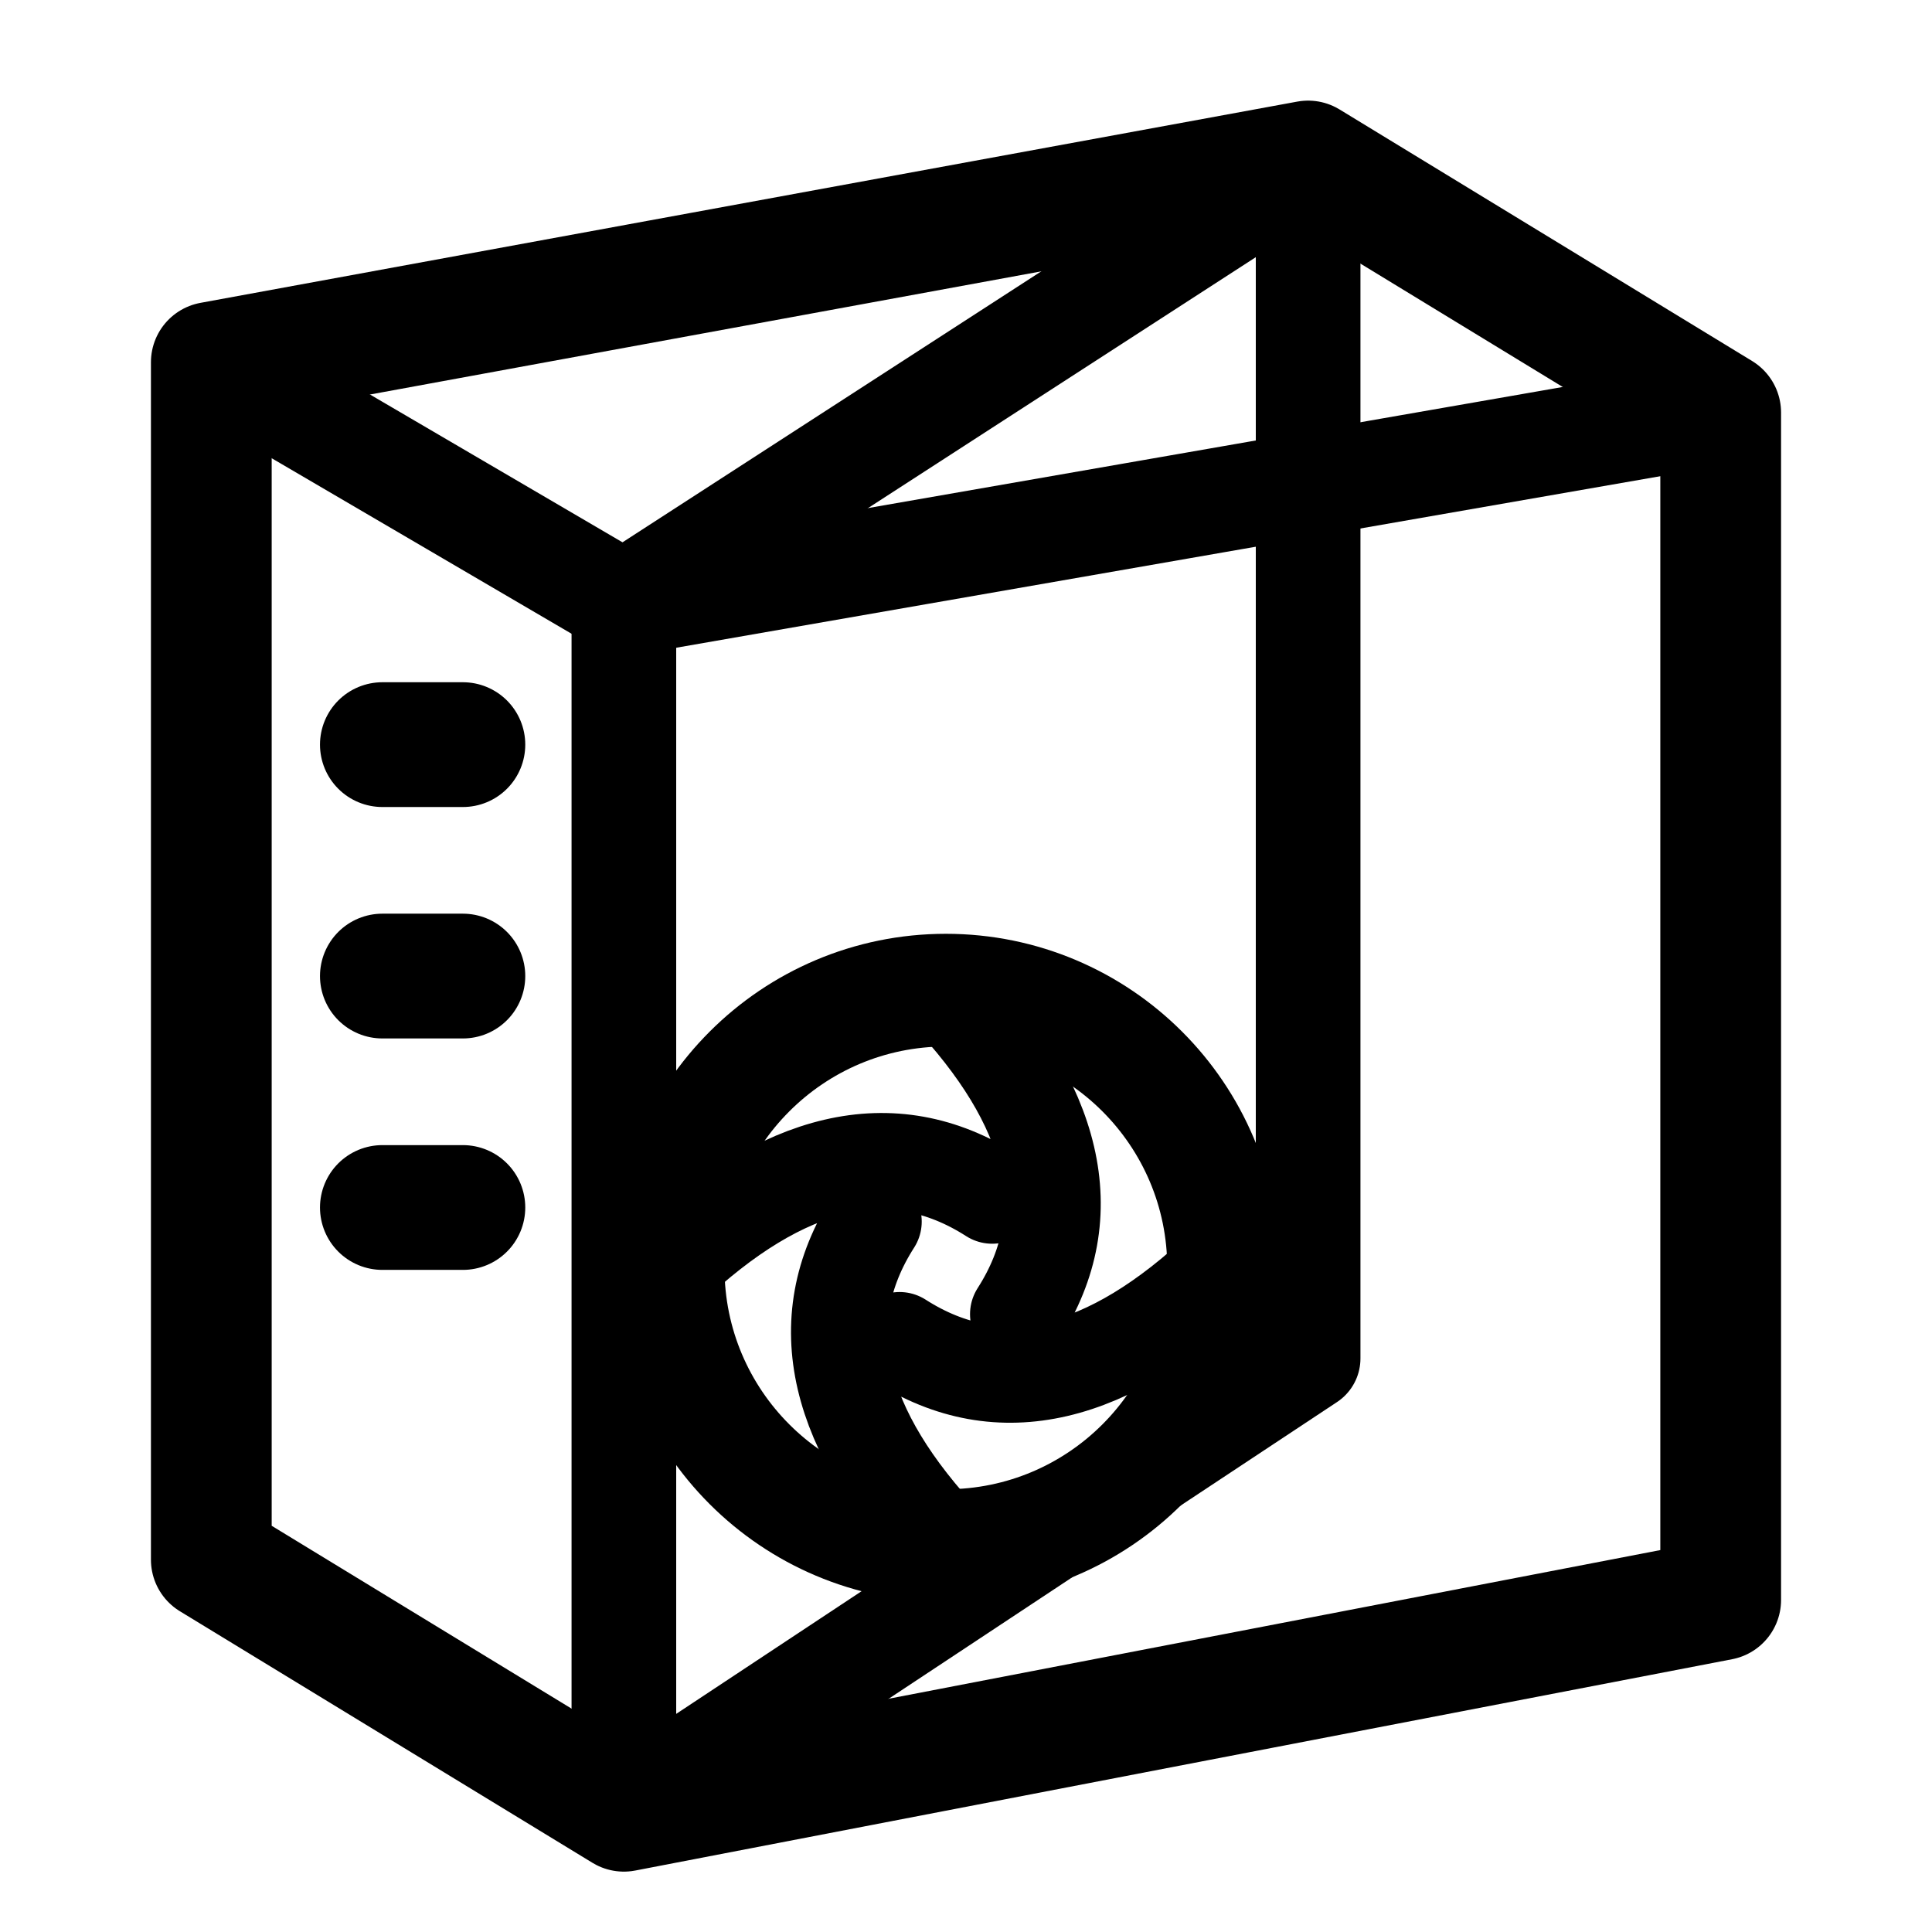
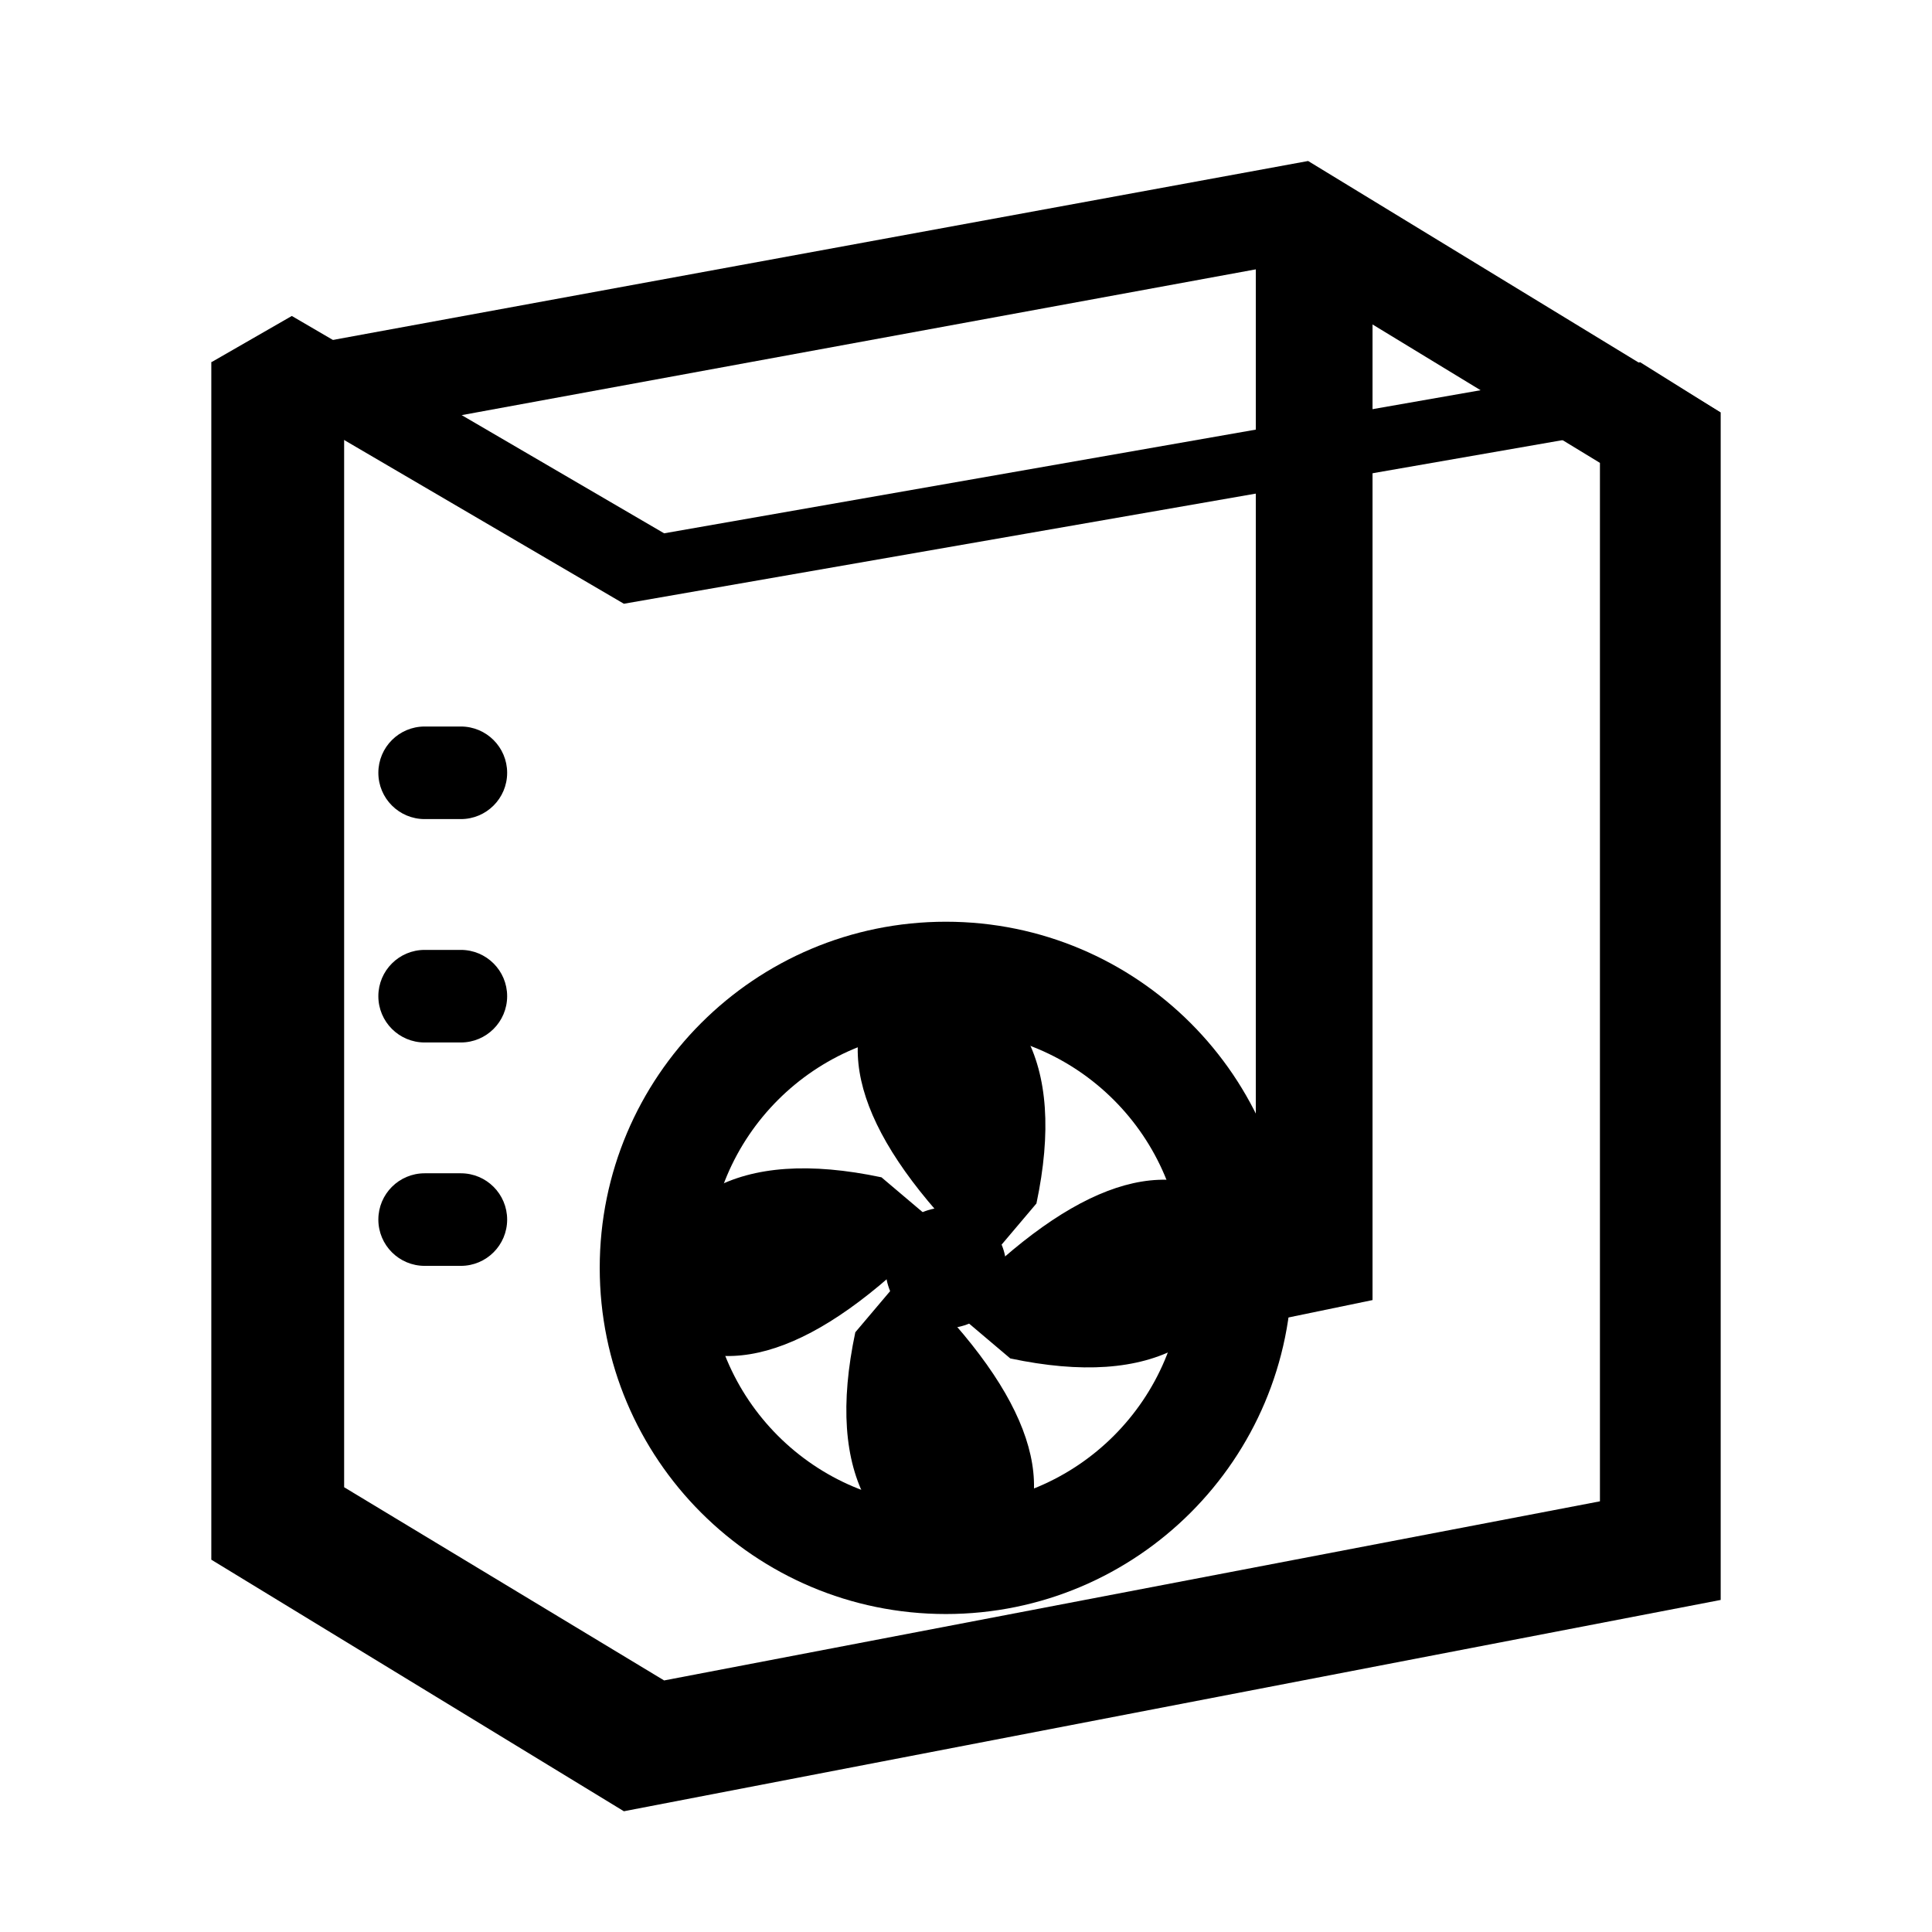
<svg xmlns="http://www.w3.org/2000/svg" viewBox="0 0 960 960" role="img" aria-label="Ventilation unit in perspective">
-   <g id="unit-perspective" fill="none" stroke="#000" stroke-linecap="round" stroke-linejoin="round">
-     <path d="M105 180 650 80l205 125v590L310 900 105 775Z" stroke-width="60" />
-     <path d="M650 80v595L310 900V300Z" stroke-width="52" />
-     <path d="m105 180 205 120 545-95" stroke-width="52" />
-     <path d="M190 370h40M190 485h40M190 600h40" stroke-width="62" />
-     <circle cx="470" cy="630" r="138" stroke-width="56" />
-     <path d="M470 492c54 57 68 111 36 161M608 630c-57 54-111 68-161 36M470 768c-54-57-68-111-36-161M332 630c57-54 111-68 161-36" stroke-width="48" />
+   <g id="unit-perspective" fill="#000" fill-rule="evenodd">
+     <path d="M105 180 650 80l205 125v590L310 900 105 775Zm66 37 463-85 161 98v516l-465 89-159-96Z" />
+     <path d="m624 120 58-11v537l-58 12Z" />
+     <path d="m145 157 185 108 485-85 40 25-545 95-205-120Z" />
+     <rect x="188" y="361" width="64" height="46" rx="23" />
+     <rect x="188" y="472" width="64" height="46" rx="23" />
+     <rect x="188" y="583" width="64" height="46" rx="23" />
+     <path d="M470 458a172 172 0 1 1 0 344 172 172 0 0 1 0-344Zm0 54a118 118 0 1 0 0 236 118 118 0 0 0 0-236Z" />
+     <circle cx="470" cy="630" r="30" />
+     <path d="M470 607c-50-55-57-99-22-132 59 11 82 52 67 123l-22 26Zm23 23c55-50 99-57 132-22-11 59-52 82-123 67l-26-22Zm-23 23c50 55 57 99 22 132-59-11-82-52-67-123l22-26Zm-23-23c-55 50-99 57-132 22 11-59 52-82 123-67l26 22Z" />
  </g>
</svg>
